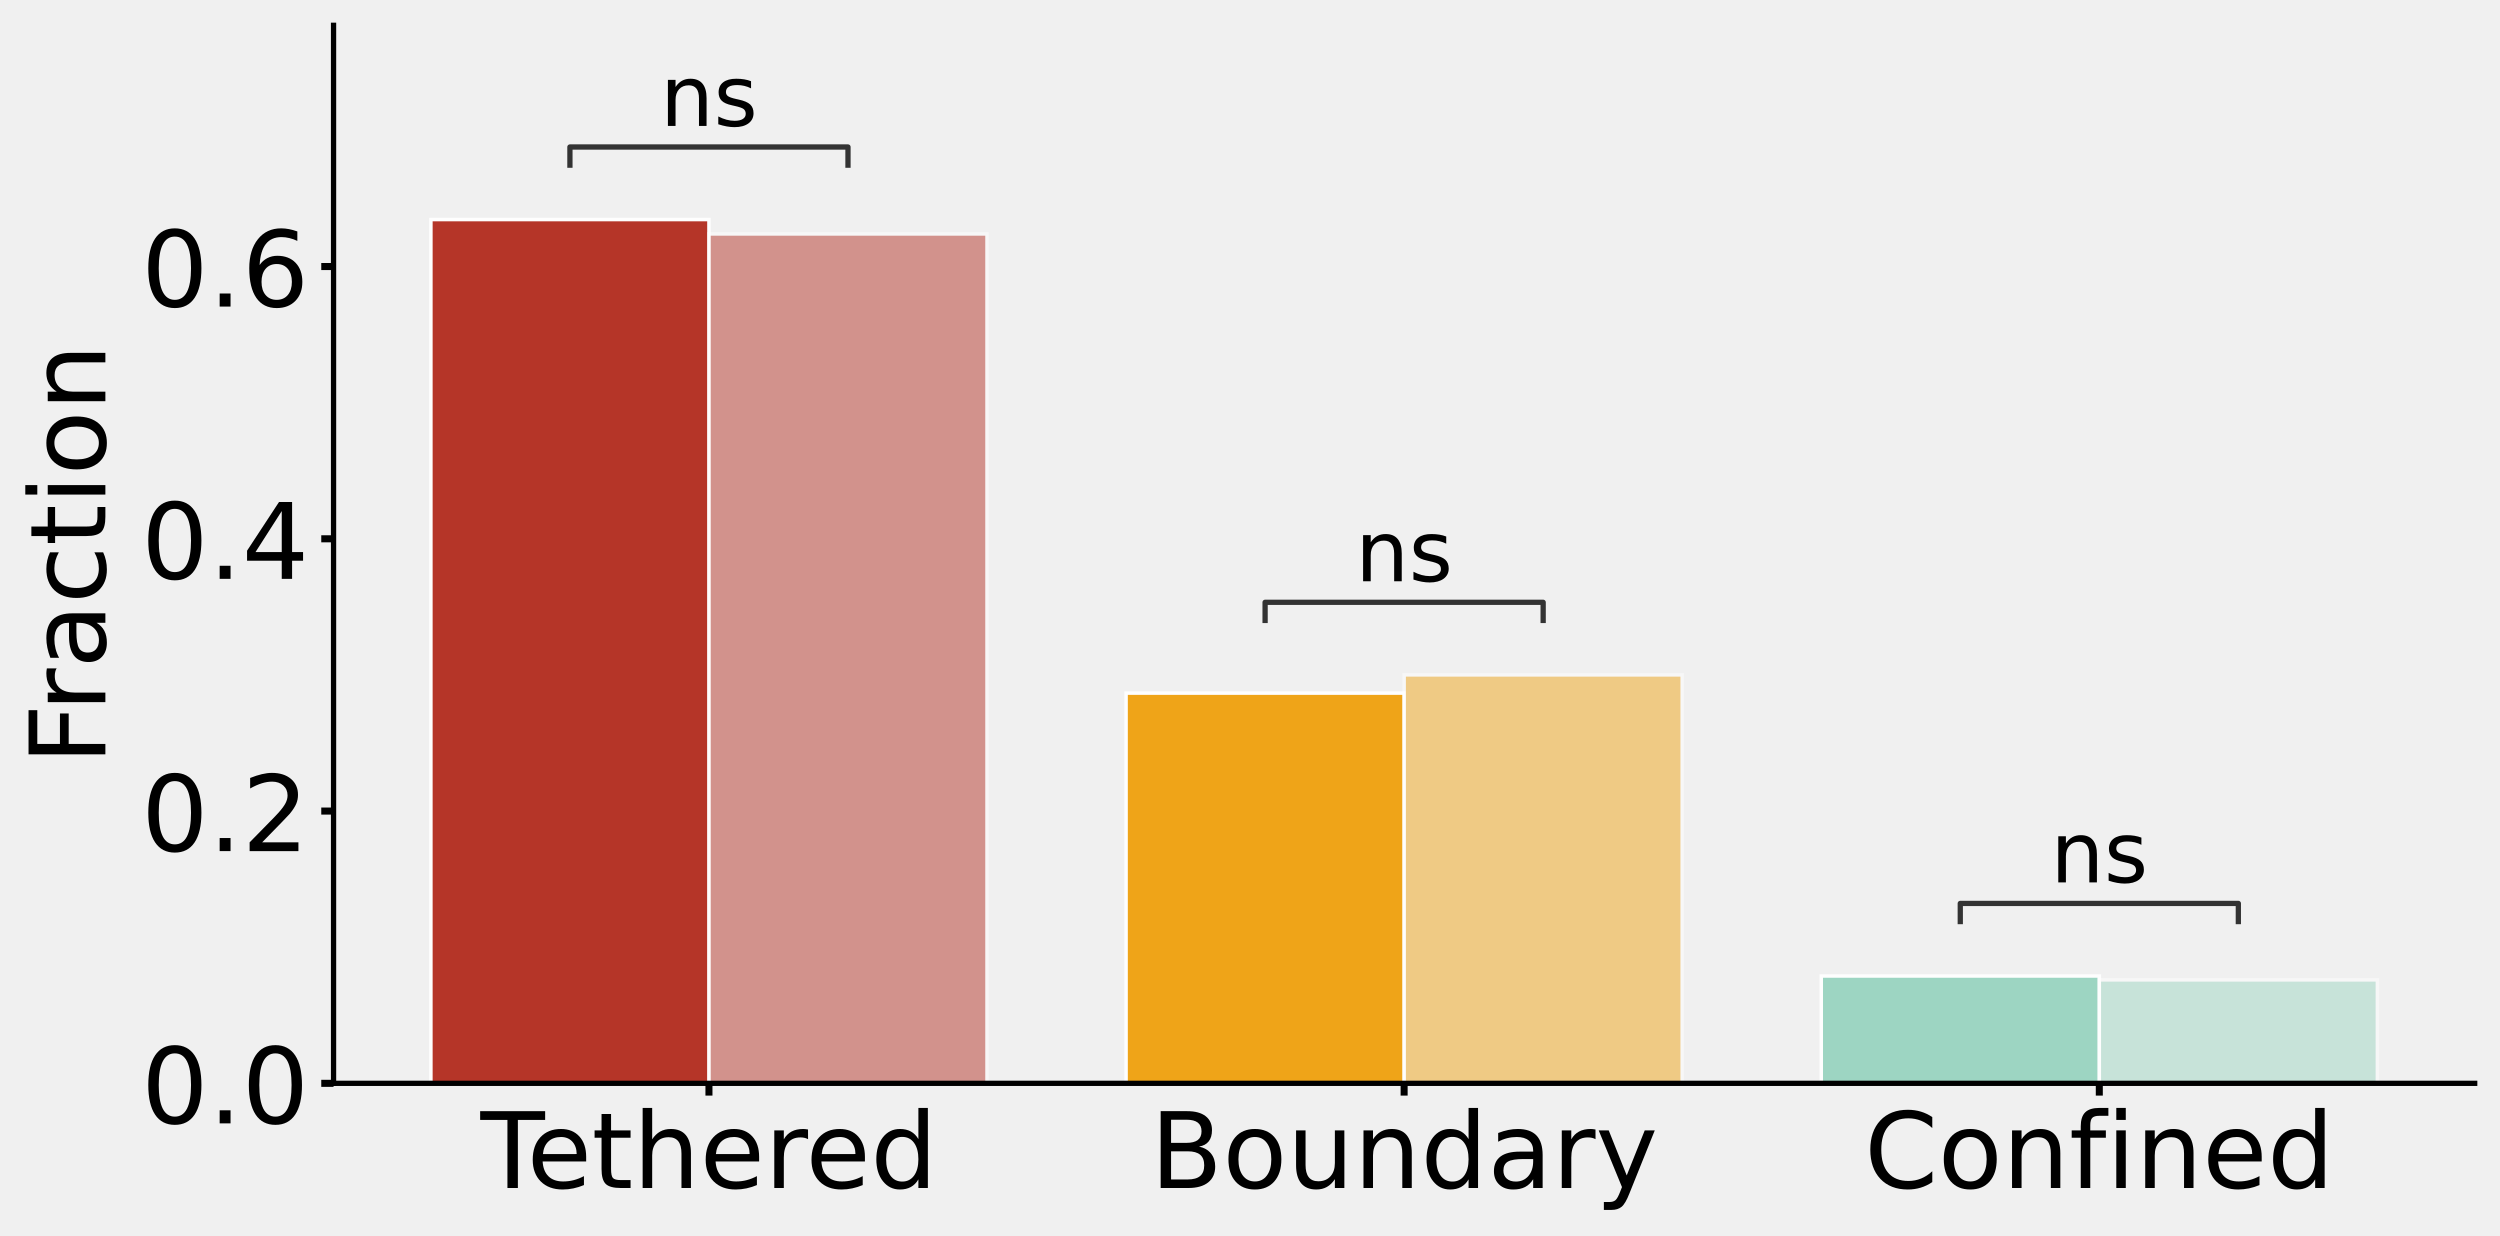
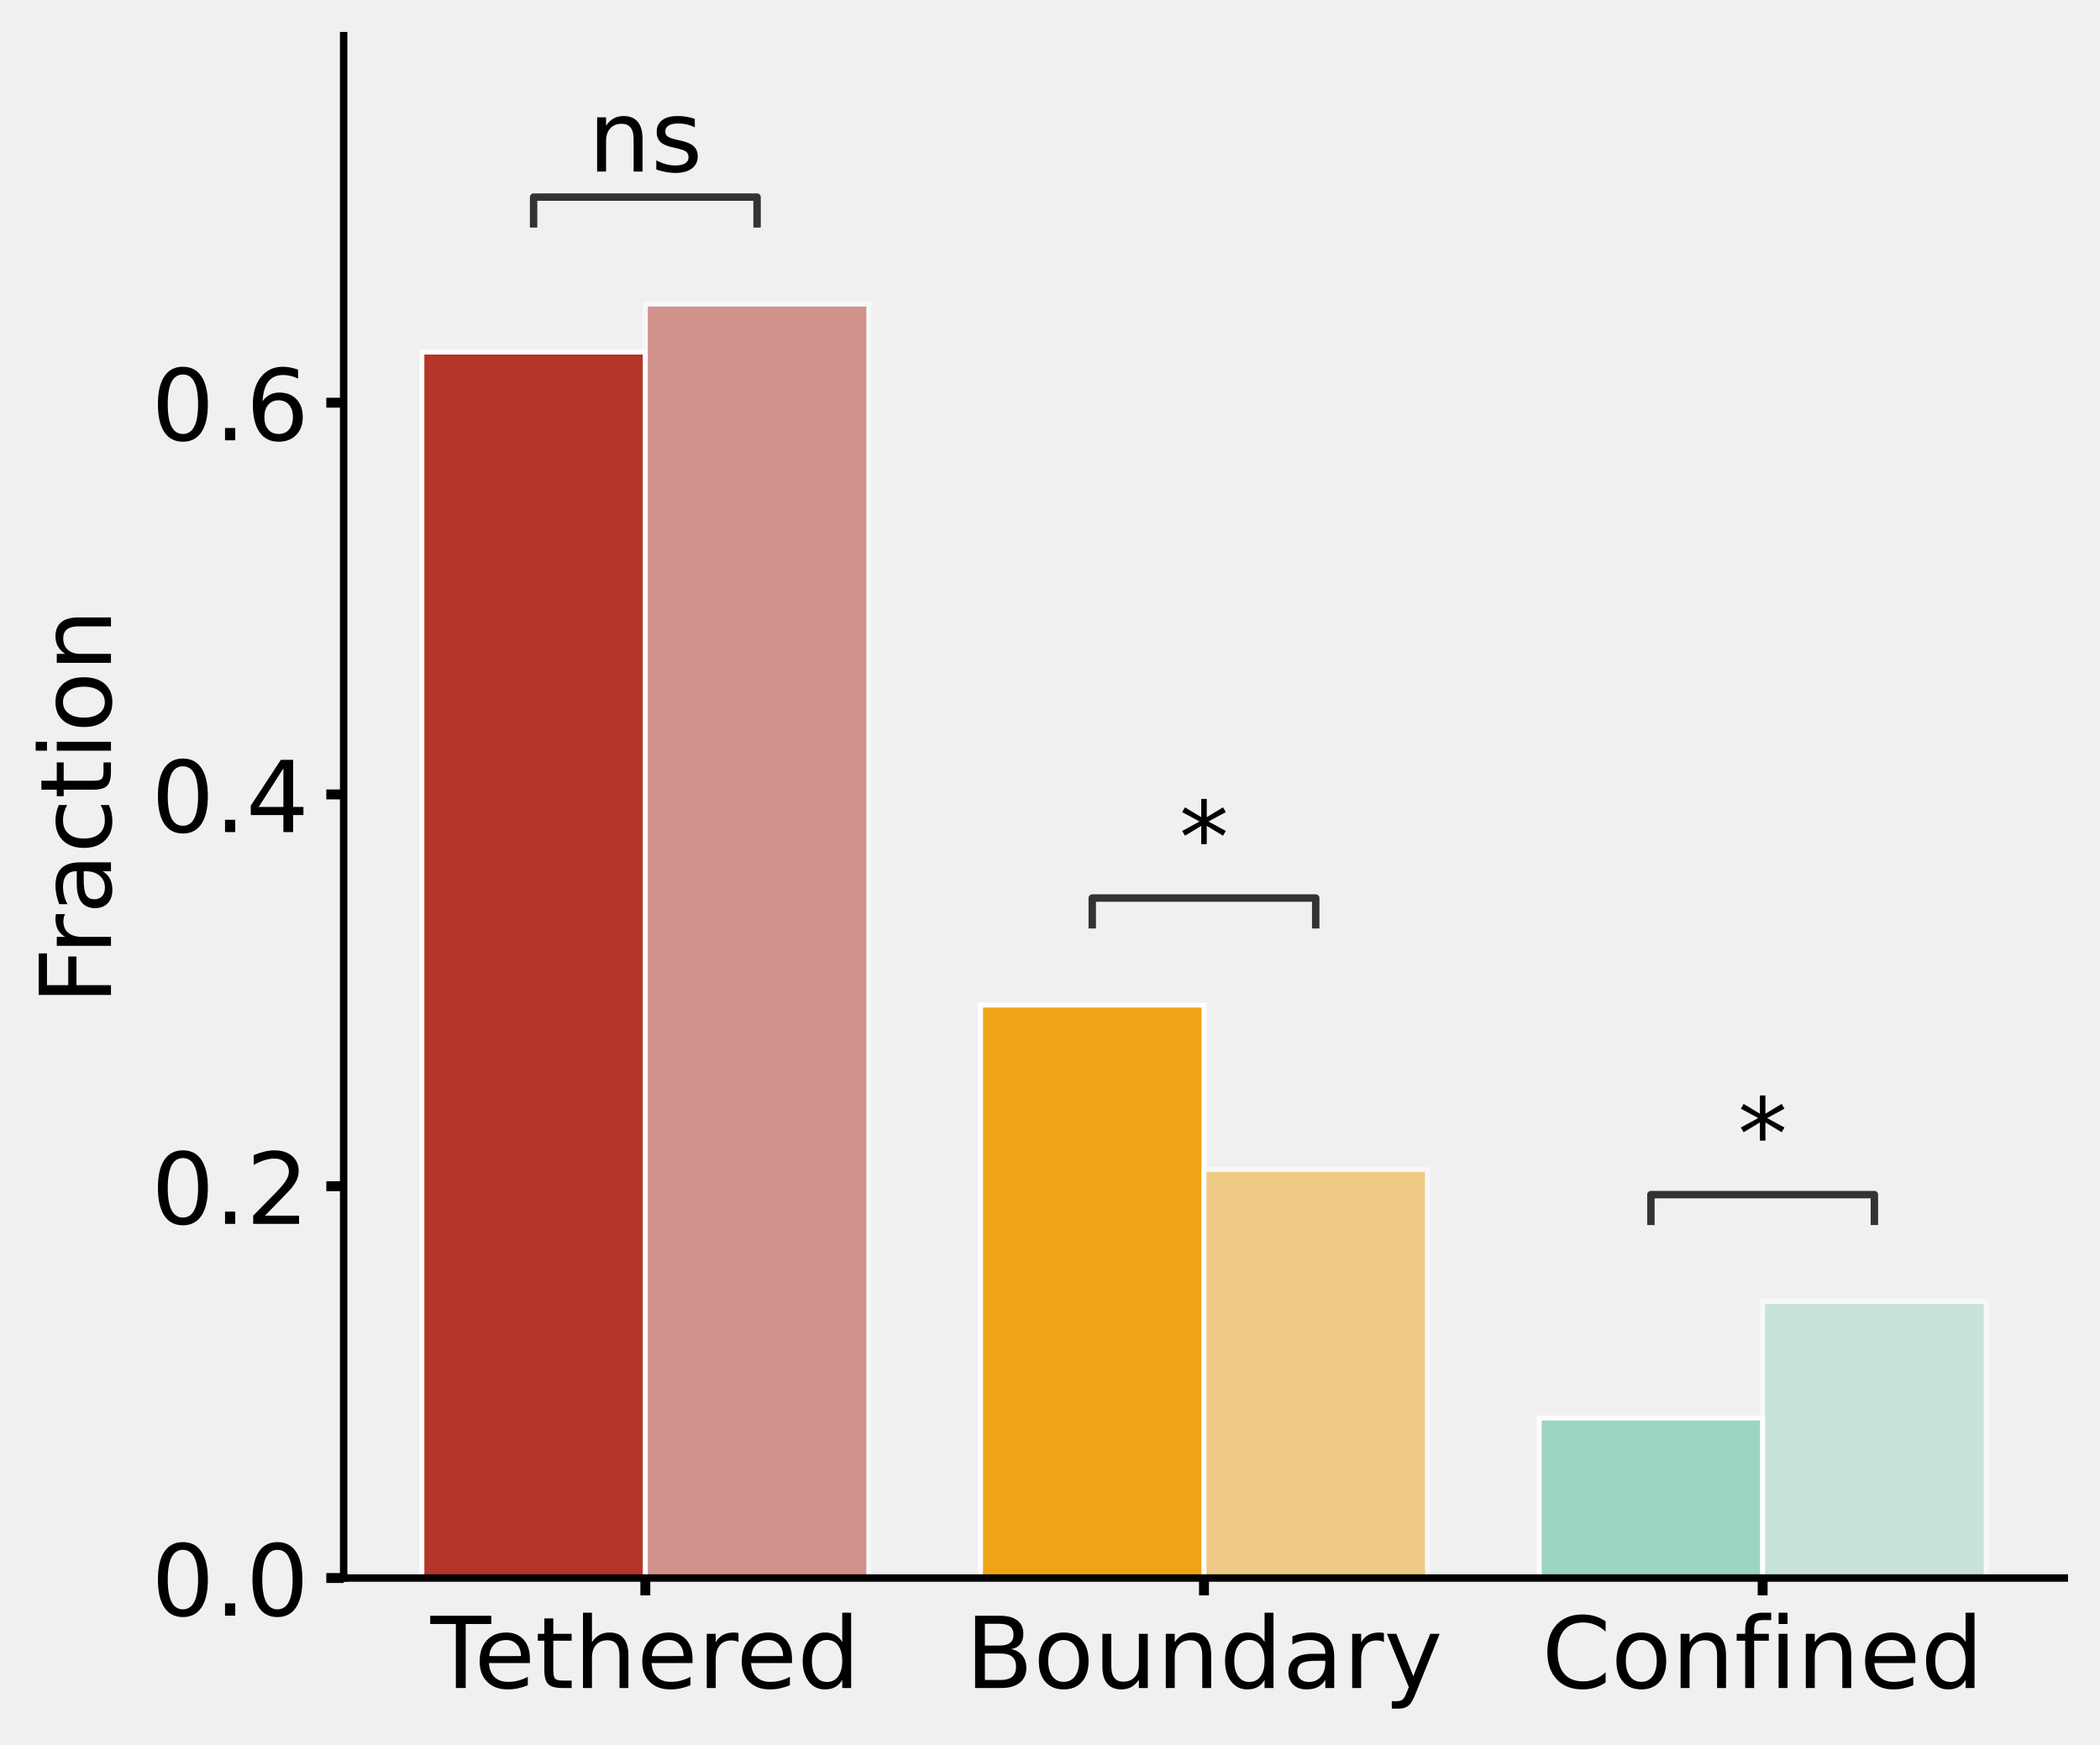
- <svg xmlns="http://www.w3.org/2000/svg" xmlns:xlink="http://www.w3.org/1999/xlink" width="711.604pt" height="351.594pt" viewBox="0 0 711.604 351.594" version="1.1">
+ <svg xmlns="http://www.w3.org/2000/svg" xmlns:xlink="http://www.w3.org/1999/xlink" width="423.853pt" height="351.996pt" viewBox="0 0 423.853 351.996" version="1.1">
  <defs>
    <style type="text/css">*{stroke-linejoin: round; stroke-linecap: butt}</style>
  </defs>
  <g id="figure_1">
    <g id="patch_1">
-       <path d="M 0 351.594  L 711.604 351.594  L 711.604 0  L 0 0  L 0 351.594  z " style="fill: none" />
+       <path d="M 0 351.996  L 423.853 351.996  L 423.853 0  L 0 0  L 0 351.996  z " style="fill: none" />
    </g>
    <g id="axes_1">
      <g id="patch_2">
-         <path d="M 94.944 308.36  L 704.404 308.36  L 704.404 7.2  L 94.944 7.2  L 94.944 308.36  z " style="fill: none" />
+         <path d="M 69.362 318.44  L 416.652 318.44  L 416.652 7.2  L 69.362 7.2  L 69.362 318.44  z " style="fill: none" />
      </g>
      <g id="patch_3">
-         <path d="M 122.646 308.36  L 201.797 308.36  L 201.797 62.495  L 122.646 62.495  z " clip-path="url(#peb0c8e40a4)" style="fill: #ae2012; opacity: 0.9; stroke: #ffffff; stroke-linejoin: miter" />
+         <path d="M 85.148 318.44  L 130.251 318.44  L 130.251 71.048  L 85.148 71.048  z " clip-path="url(#paa67211047)" style="fill: #ae2012; opacity: 0.9; stroke: #ffffff; stroke-linejoin: miter" />
      </g>
      <g id="patch_4">
-         <path d="M 320.523 308.36  L 399.674 308.36  L 399.674 197.289  L 320.523 197.289  z " clip-path="url(#peb0c8e40a4)" style="fill: #ee9b00; opacity: 0.9; stroke: #ffffff; stroke-linejoin: miter" />
+         <path d="M 197.905 318.44  L 243.007 318.44  L 243.007 202.817  L 197.905 202.817  z " clip-path="url(#paa67211047)" style="fill: #ee9b00; opacity: 0.9; stroke: #ffffff; stroke-linejoin: miter" />
      </g>
      <g id="patch_5">
-         <path d="M 518.4 308.36  L 597.55 308.36  L 597.55 277.807  L 518.4 277.807  z " clip-path="url(#peb0c8e40a4)" style="fill: #94d2bd; opacity: 0.9; stroke: #ffffff; stroke-linejoin: miter" />
+         <path d="M 310.661 318.44  L 355.764 318.44  L 355.764 286.149  L 310.661 286.149  z " clip-path="url(#paa67211047)" style="fill: #94d2bd; opacity: 0.9; stroke: #ffffff; stroke-linejoin: miter" />
      </g>
      <g id="patch_6">
-         <path d="M 201.797 308.36  L 280.948 308.36  L 280.948 66.586  L 201.797 66.586  z " clip-path="url(#peb0c8e40a4)" style="fill: #ae2012; opacity: 0.45; stroke: #ffffff; stroke-linejoin: miter" />
+         <path d="M 130.251 318.44  L 175.354 318.44  L 175.354 61.369  L 130.251 61.369  z " clip-path="url(#paa67211047)" style="fill: #ae2012; opacity: 0.45; stroke: #ffffff; stroke-linejoin: miter" />
      </g>
      <g id="patch_7">
-         <path d="M 399.674 308.36  L 478.824 308.36  L 478.824 192.096  L 399.674 192.096  z " clip-path="url(#peb0c8e40a4)" style="fill: #ee9b00; opacity: 0.45; stroke: #ffffff; stroke-linejoin: miter" />
+         <path d="M 243.007 318.44  L 288.11 318.44  L 288.11 235.983  L 243.007 235.983  z " clip-path="url(#paa67211047)" style="fill: #ee9b00; opacity: 0.45; stroke: #ffffff; stroke-linejoin: miter" />
      </g>
      <g id="patch_8">
-         <path d="M 597.55 308.36  L 676.701 308.36  L 676.701 278.909  L 597.55 278.909  z " clip-path="url(#peb0c8e40a4)" style="fill: #94d2bd; opacity: 0.45; stroke: #ffffff; stroke-linejoin: miter" />
+         <path d="M 355.764 318.44  L 400.867 318.44  L 400.867 262.661  L 355.764 262.661  z " clip-path="url(#paa67211047)" style="fill: #94d2bd; opacity: 0.45; stroke: #ffffff; stroke-linejoin: miter" />
      </g>
      <g id="patch_9">
-         <path d="M 201.797 308.36  L 201.797 308.36  L 201.797 308.36  L 201.797 308.36  z " clip-path="url(#peb0c8e40a4)" style="fill: #808080; stroke: #ffffff; stroke-linejoin: miter" />
+         <path d="M 130.251 318.44  L 130.251 318.44  L 130.251 318.44  L 130.251 318.44  z " clip-path="url(#paa67211047)" style="fill: #808080; stroke: #ffffff; stroke-linejoin: miter" />
      </g>
      <g id="patch_10">
-         <path d="M 201.797 308.36  L 201.797 308.36  L 201.797 308.36  L 201.797 308.36  z " clip-path="url(#peb0c8e40a4)" style="fill: #808080; stroke: #ffffff; stroke-linejoin: miter" />
+         <path d="M 130.251 318.44  L 130.251 318.44  L 130.251 318.44  L 130.251 318.44  z " clip-path="url(#paa67211047)" style="fill: #808080; stroke: #ffffff; stroke-linejoin: miter" />
      </g>
      <g id="matplotlib.axis_1">
        <g id="xtick_1">
          <g id="line2d_1">
            <defs>
-               <path id="ma38549ca52" d="M 0 0  L 0 3.5  " style="stroke: #000000; stroke-width: 2" />
+               <path id="m7bc4c322d4" d="M 0 0  L 0 3.5  " style="stroke: #000000; stroke-width: 2" />
            </defs>
            <g>
-               <use xlink:href="#ma38549ca52" x="201.797" y="308.36" style="stroke: #000000; stroke-width: 2" />
+               <use xlink:href="#m7bc4c322d4" x="130.251" y="318.44" style="stroke: #000000; stroke-width: 2" />
            </g>
          </g>
          <g id="text_1">
-             <g transform="translate(136.7581 338.1553) scale(0.3 -0.3)">
+             <g transform="translate(86.89163 340.6369) scale(0.2 -0.2)">
              <defs>
                <path id="DejaVuSans-54" d="M -19 4666  L 3928 4666  L 3928 4134  L 2272 4134  L 2272 0  L 1638 0  L 1638 4134  L -19 4134  L -19 4666  z " transform="scale(0.015625)" />
                <path id="DejaVuSans-65" d="M 3597 1894  L 3597 1613  L 953 1613  Q 991 1019 1311 708  Q 1631 397 2203 397  Q 2534 397 2845 478  Q 3156 559 3463 722  L 3463 178  Q 3153 47 2828 -22  Q 2503 -91 2169 -91  Q 1331 -91 842 396  Q 353 884 353 1716  Q 353 2575 817 3079  Q 1281 3584 2069 3584  Q 2775 3584 3186 3129  Q 3597 2675 3597 1894  z M 3022 2063  Q 3016 2534 2758 2815  Q 2500 3097 2075 3097  Q 1594 3097 1305 2825  Q 1016 2553 972 2059  L 3022 2063  z " transform="scale(0.015625)" />
                <path id="DejaVuSans-74" d="M 1172 4494  L 1172 3500  L 2356 3500  L 2356 3053  L 1172 3053  L 1172 1153  Q 1172 725 1289 603  Q 1406 481 1766 481  L 2356 481  L 2356 0  L 1766 0  Q 1100 0 847 248  Q 594 497 594 1153  L 594 3053  L 172 3053  L 172 3500  L 594 3500  L 594 4494  L 1172 4494  z " transform="scale(0.015625)" />
                <path id="DejaVuSans-68" d="M 3513 2113  L 3513 0  L 2938 0  L 2938 2094  Q 2938 2591 2744 2837  Q 2550 3084 2163 3084  Q 1697 3084 1428 2787  Q 1159 2491 1159 1978  L 1159 0  L 581 0  L 581 4863  L 1159 4863  L 1159 2956  Q 1366 3272 1645 3428  Q 1925 3584 2291 3584  Q 2894 3584 3203 3211  Q 3513 2838 3513 2113  z " transform="scale(0.015625)" />
                <path id="DejaVuSans-72" d="M 2631 2963  Q 2534 3019 2420 3045  Q 2306 3072 2169 3072  Q 1681 3072 1420 2755  Q 1159 2438 1159 1844  L 1159 0  L 581 0  L 581 3500  L 1159 3500  L 1159 2956  Q 1341 3275 1631 3429  Q 1922 3584 2338 3584  Q 2397 3584 2469 3576  Q 2541 3569 2628 3553  L 2631 2963  z " transform="scale(0.015625)" />
                <path id="DejaVuSans-64" d="M 2906 2969  L 2906 4863  L 3481 4863  L 3481 0  L 2906 0  L 2906 525  Q 2725 213 2448 61  Q 2172 -91 1784 -91  Q 1150 -91 751 415  Q 353 922 353 1747  Q 353 2572 751 3078  Q 1150 3584 1784 3584  Q 2172 3584 2448 3432  Q 2725 3281 2906 2969  z M 947 1747  Q 947 1113 1208 752  Q 1469 391 1925 391  Q 2381 391 2643 752  Q 2906 1113 2906 1747  Q 2906 2381 2643 2742  Q 2381 3103 1925 3103  Q 1469 3103 1208 2742  Q 947 2381 947 1747  z " transform="scale(0.015625)" />
              </defs>
              <use xlink:href="#DejaVuSans-54" />
              <use xlink:href="#DejaVuSans-65" transform="translate(44.08398 0)" />
              <use xlink:href="#DejaVuSans-74" transform="translate(105.6074 0)" />
              <use xlink:href="#DejaVuSans-68" transform="translate(144.8164 0)" />
              <use xlink:href="#DejaVuSans-65" transform="translate(208.1953 0)" />
              <use xlink:href="#DejaVuSans-72" transform="translate(269.7188 0)" />
              <use xlink:href="#DejaVuSans-65" transform="translate(308.582 0)" />
              <use xlink:href="#DejaVuSans-64" transform="translate(370.1055 0)" />
            </g>
          </g>
        </g>
        <g id="xtick_2">
          <g id="line2d_2">
            <g>
-               <use xlink:href="#ma38549ca52" x="399.674" y="308.36" style="stroke: #000000; stroke-width: 2" />
+               <use xlink:href="#m7bc4c322d4" x="243.007" y="318.44" style="stroke: #000000; stroke-width: 2" />
            </g>
          </g>
          <g id="text_2">
-             <g transform="translate(327.4323 338.1553) scale(0.3 -0.3)">
+             <g transform="translate(194.8466 340.6369) scale(0.2 -0.2)">
              <defs>
                <path id="DejaVuSans-42" d="M 1259 2228  L 1259 519  L 2272 519  Q 2781 519 3026 730  Q 3272 941 3272 1375  Q 3272 1813 3026 2020  Q 2781 2228 2272 2228  L 1259 2228  z M 1259 4147  L 1259 2741  L 2194 2741  Q 2656 2741 2882 2914  Q 3109 3088 3109 3444  Q 3109 3797 2882 3972  Q 2656 4147 2194 4147  L 1259 4147  z M 628 4666  L 2241 4666  Q 2963 4666 3353 4366  Q 3744 4066 3744 3513  Q 3744 3084 3544 2831  Q 3344 2578 2956 2516  Q 3422 2416 3680 2098  Q 3938 1781 3938 1306  Q 3938 681 3513 340  Q 3088 0 2303 0  L 628 0  L 628 4666  z " transform="scale(0.015625)" />
                <path id="DejaVuSans-6f" d="M 1959 3097  Q 1497 3097 1228 2736  Q 959 2375 959 1747  Q 959 1119 1226 758  Q 1494 397 1959 397  Q 2419 397 2687 759  Q 2956 1122 2956 1747  Q 2956 2369 2687 2733  Q 2419 3097 1959 3097  z M 1959 3584  Q 2709 3584 3137 3096  Q 3566 2609 3566 1747  Q 3566 888 3137 398  Q 2709 -91 1959 -91  Q 1206 -91 779 398  Q 353 888 353 1747  Q 353 2609 779 3096  Q 1206 3584 1959 3584  z " transform="scale(0.015625)" />
                <path id="DejaVuSans-75" d="M 544 1381  L 544 3500  L 1119 3500  L 1119 1403  Q 1119 906 1312 657  Q 1506 409 1894 409  Q 2359 409 2629 706  Q 2900 1003 2900 1516  L 2900 3500  L 3475 3500  L 3475 0  L 2900 0  L 2900 538  Q 2691 219 2414 64  Q 2138 -91 1772 -91  Q 1169 -91 856 284  Q 544 659 544 1381  z M 1991 3584  L 1991 3584  z " transform="scale(0.015625)" />
                <path id="DejaVuSans-6e" d="M 3513 2113  L 3513 0  L 2938 0  L 2938 2094  Q 2938 2591 2744 2837  Q 2550 3084 2163 3084  Q 1697 3084 1428 2787  Q 1159 2491 1159 1978  L 1159 0  L 581 0  L 581 3500  L 1159 3500  L 1159 2956  Q 1366 3272 1645 3428  Q 1925 3584 2291 3584  Q 2894 3584 3203 3211  Q 3513 2838 3513 2113  z " transform="scale(0.015625)" />
                <path id="DejaVuSans-61" d="M 2194 1759  Q 1497 1759 1228 1600  Q 959 1441 959 1056  Q 959 750 1161 570  Q 1363 391 1709 391  Q 2188 391 2477 730  Q 2766 1069 2766 1631  L 2766 1759  L 2194 1759  z M 3341 1997  L 3341 0  L 2766 0  L 2766 531  Q 2569 213 2275 61  Q 1981 -91 1556 -91  Q 1019 -91 701 211  Q 384 513 384 1019  Q 384 1609 779 1909  Q 1175 2209 1959 2209  L 2766 2209  L 2766 2266  Q 2766 2663 2505 2880  Q 2244 3097 1772 3097  Q 1472 3097 1187 3025  Q 903 2953 641 2809  L 641 3341  Q 956 3463 1253 3523  Q 1550 3584 1831 3584  Q 2591 3584 2966 3190  Q 3341 2797 3341 1997  z " transform="scale(0.015625)" />
                <path id="DejaVuSans-79" d="M 2059 -325  Q 1816 -950 1584 -1140  Q 1353 -1331 966 -1331  L 506 -1331  L 506 -850  L 844 -850  Q 1081 -850 1212 -737  Q 1344 -625 1503 -206  L 1606 56  L 191 3500  L 800 3500  L 1894 763  L 2988 3500  L 3597 3500  L 2059 -325  z " transform="scale(0.015625)" />
              </defs>
              <use xlink:href="#DejaVuSans-42" />
              <use xlink:href="#DejaVuSans-6f" transform="translate(68.60352 0)" />
              <use xlink:href="#DejaVuSans-75" transform="translate(129.7852 0)" />
              <use xlink:href="#DejaVuSans-6e" transform="translate(193.1641 0)" />
              <use xlink:href="#DejaVuSans-64" transform="translate(256.543 0)" />
              <use xlink:href="#DejaVuSans-61" transform="translate(320.0195 0)" />
              <use xlink:href="#DejaVuSans-72" transform="translate(381.2988 0)" />
              <use xlink:href="#DejaVuSans-79" transform="translate(422.4121 0)" />
            </g>
          </g>
        </g>
        <g id="xtick_3">
          <g id="line2d_3">
            <g>
-               <use xlink:href="#ma38549ca52" x="597.55" y="308.36" style="stroke: #000000; stroke-width: 2" />
+               <use xlink:href="#m7bc4c322d4" x="355.764" y="318.44" style="stroke: #000000; stroke-width: 2" />
            </g>
          </g>
          <g id="text_3">
-             <g transform="translate(530.6855 338.1553) scale(0.3 -0.3)">
+             <g transform="translate(311.1874 340.6369) scale(0.2 -0.2)">
              <defs>
                <path id="DejaVuSans-43" d="M 4122 4306  L 4122 3641  Q 3803 3938 3442 4084  Q 3081 4231 2675 4231  Q 1875 4231 1450 3742  Q 1025 3253 1025 2328  Q 1025 1406 1450 917  Q 1875 428 2675 428  Q 3081 428 3442 575  Q 3803 722 4122 1019  L 4122 359  Q 3791 134 3420 21  Q 3050 -91 2638 -91  Q 1578 -91 968 557  Q 359 1206 359 2328  Q 359 3453 968 4101  Q 1578 4750 2638 4750  Q 3056 4750 3426 4639  Q 3797 4528 4122 4306  z " transform="scale(0.015625)" />
                <path id="DejaVuSans-66" d="M 2375 4863  L 2375 4384  L 1825 4384  Q 1516 4384 1395 4259  Q 1275 4134 1275 3809  L 1275 3500  L 2222 3500  L 2222 3053  L 1275 3053  L 1275 0  L 697 0  L 697 3053  L 147 3053  L 147 3500  L 697 3500  L 697 3744  Q 697 4328 969 4595  Q 1241 4863 1831 4863  L 2375 4863  z " transform="scale(0.015625)" />
                <path id="DejaVuSans-69" d="M 603 3500  L 1178 3500  L 1178 0  L 603 0  L 603 3500  z M 603 4863  L 1178 4863  L 1178 4134  L 603 4134  L 603 4863  z " transform="scale(0.015625)" />
              </defs>
              <use xlink:href="#DejaVuSans-43" />
              <use xlink:href="#DejaVuSans-6f" transform="translate(69.82422 0)" />
              <use xlink:href="#DejaVuSans-6e" transform="translate(131.0059 0)" />
              <use xlink:href="#DejaVuSans-66" transform="translate(194.3848 0)" />
              <use xlink:href="#DejaVuSans-69" transform="translate(229.5898 0)" />
              <use xlink:href="#DejaVuSans-6e" transform="translate(257.373 0)" />
              <use xlink:href="#DejaVuSans-65" transform="translate(320.752 0)" />
              <use xlink:href="#DejaVuSans-64" transform="translate(382.2754 0)" />
            </g>
          </g>
        </g>
      </g>
      <g id="matplotlib.axis_2">
        <g id="ytick_1">
          <g id="line2d_4">
            <defs>
-               <path id="m34a6d1bf60" d="M 0 0  L -3.5 0  " style="stroke: #000000; stroke-width: 2" />
+               <path id="m5ad260e85f" d="M 0 0  L -3.5 0  " style="stroke: #000000; stroke-width: 2" />
            </defs>
            <g>
-               <use xlink:href="#m34a6d1bf60" x="94.944" y="308.36" style="stroke: #000000; stroke-width: 2" />
+               <use xlink:href="#m5ad260e85f" x="69.362" y="318.44" style="stroke: #000000; stroke-width: 2" />
            </g>
          </g>
          <g id="text_4">
-             <g transform="translate(40.23438 319.7577) scale(0.3 -0.3)">
+             <g transform="translate(30.55625 326.0384) scale(0.2 -0.2)">
              <defs>
                <path id="DejaVuSans-30" d="M 2034 4250  Q 1547 4250 1301 3770  Q 1056 3291 1056 2328  Q 1056 1369 1301 889  Q 1547 409 2034 409  Q 2525 409 2770 889  Q 3016 1369 3016 2328  Q 3016 3291 2770 3770  Q 2525 4250 2034 4250  z M 2034 4750  Q 2819 4750 3233 4129  Q 3647 3509 3647 2328  Q 3647 1150 3233 529  Q 2819 -91 2034 -91  Q 1250 -91 836 529  Q 422 1150 422 2328  Q 422 3509 836 4129  Q 1250 4750 2034 4750  z " transform="scale(0.015625)" />
                <path id="DejaVuSans-2e" d="M 684 794  L 1344 794  L 1344 0  L 684 0  L 684 794  z " transform="scale(0.015625)" />
              </defs>
              <use xlink:href="#DejaVuSans-30" />
              <use xlink:href="#DejaVuSans-2e" transform="translate(63.62305 0)" />
              <use xlink:href="#DejaVuSans-30" transform="translate(95.41016 0)" />
            </g>
          </g>
        </g>
        <g id="ytick_2">
          <g id="line2d_5">
            <g>
-               <use xlink:href="#m34a6d1bf60" x="94.944" y="230.862" style="stroke: #000000; stroke-width: 2" />
+               <use xlink:href="#m5ad260e85f" x="69.362" y="239.379" style="stroke: #000000; stroke-width: 2" />
            </g>
          </g>
          <g id="text_5">
-             <g transform="translate(40.23438 242.2598) scale(0.3 -0.3)">
+             <g transform="translate(30.55625 246.9771) scale(0.2 -0.2)">
              <defs>
                <path id="DejaVuSans-32" d="M 1228 531  L 3431 531  L 3431 0  L 469 0  L 469 531  Q 828 903 1448 1529  Q 2069 2156 2228 2338  Q 2531 2678 2651 2914  Q 2772 3150 2772 3378  Q 2772 3750 2511 3984  Q 2250 4219 1831 4219  Q 1534 4219 1204 4116  Q 875 4013 500 3803  L 500 4441  Q 881 4594 1212 4672  Q 1544 4750 1819 4750  Q 2544 4750 2975 4387  Q 3406 4025 3406 3419  Q 3406 3131 3298 2873  Q 3191 2616 2906 2266  Q 2828 2175 2409 1742  Q 1991 1309 1228 531  z " transform="scale(0.015625)" />
              </defs>
              <use xlink:href="#DejaVuSans-30" />
              <use xlink:href="#DejaVuSans-2e" transform="translate(63.62305 0)" />
              <use xlink:href="#DejaVuSans-32" transform="translate(95.41016 0)" />
            </g>
          </g>
        </g>
        <g id="ytick_3">
          <g id="line2d_6">
            <g>
-               <use xlink:href="#m34a6d1bf60" x="94.944" y="153.364" style="stroke: #000000; stroke-width: 2" />
+               <use xlink:href="#m5ad260e85f" x="69.362" y="160.317" style="stroke: #000000; stroke-width: 2" />
            </g>
          </g>
          <g id="text_6">
-             <g transform="translate(40.23438 164.762) scale(0.3 -0.3)">
+             <g transform="translate(30.55625 167.9157) scale(0.2 -0.2)">
              <defs>
                <path id="DejaVuSans-34" d="M 2419 4116  L 825 1625  L 2419 1625  L 2419 4116  z M 2253 4666  L 3047 4666  L 3047 1625  L 3713 1625  L 3713 1100  L 3047 1100  L 3047 0  L 2419 0  L 2419 1100  L 313 1100  L 313 1709  L 2253 4666  z " transform="scale(0.015625)" />
              </defs>
              <use xlink:href="#DejaVuSans-30" />
              <use xlink:href="#DejaVuSans-2e" transform="translate(63.62305 0)" />
              <use xlink:href="#DejaVuSans-34" transform="translate(95.41016 0)" />
            </g>
          </g>
        </g>
        <g id="ytick_4">
          <g id="line2d_7">
            <g>
-               <use xlink:href="#m34a6d1bf60" x="94.944" y="75.867" style="stroke: #000000; stroke-width: 2" />
+               <use xlink:href="#m5ad260e85f" x="69.362" y="81.256" style="stroke: #000000; stroke-width: 2" />
            </g>
          </g>
          <g id="text_7">
-             <g transform="translate(40.23438 87.26418) scale(0.3 -0.3)">
+             <g transform="translate(30.55625 88.85435) scale(0.2 -0.2)">
              <defs>
                <path id="DejaVuSans-36" d="M 2113 2584  Q 1688 2584 1439 2293  Q 1191 2003 1191 1497  Q 1191 994 1439 701  Q 1688 409 2113 409  Q 2538 409 2786 701  Q 3034 994 3034 1497  Q 3034 2003 2786 2293  Q 2538 2584 2113 2584  z M 3366 4563  L 3366 3988  Q 3128 4100 2886 4159  Q 2644 4219 2406 4219  Q 1781 4219 1451 3797  Q 1122 3375 1075 2522  Q 1259 2794 1537 2939  Q 1816 3084 2150 3084  Q 2853 3084 3261 2657  Q 3669 2231 3669 1497  Q 3669 778 3244 343  Q 2819 -91 2113 -91  Q 1303 -91 875 529  Q 447 1150 447 2328  Q 447 3434 972 4092  Q 1497 4750 2381 4750  Q 2619 4750 2861 4703  Q 3103 4656 3366 4563  z " transform="scale(0.015625)" />
              </defs>
              <use xlink:href="#DejaVuSans-30" />
              <use xlink:href="#DejaVuSans-2e" transform="translate(63.62305 0)" />
              <use xlink:href="#DejaVuSans-36" transform="translate(95.41016 0)" />
            </g>
          </g>
        </g>
        <g id="text_8">
-           <g transform="translate(29.99531 217.6581) rotate(-90) scale(0.3 -0.3)">
+           <g transform="translate(22.39688 202.7388) rotate(-90) scale(0.2 -0.2)">
            <defs>
              <path id="DejaVuSans-46" d="M 628 4666  L 3309 4666  L 3309 4134  L 1259 4134  L 1259 2759  L 3109 2759  L 3109 2228  L 1259 2228  L 1259 0  L 628 0  L 628 4666  z " transform="scale(0.015625)" />
              <path id="DejaVuSans-63" d="M 3122 3366  L 3122 2828  Q 2878 2963 2633 3030  Q 2388 3097 2138 3097  Q 1578 3097 1268 2742  Q 959 2388 959 1747  Q 959 1106 1268 751  Q 1578 397 2138 397  Q 2388 397 2633 464  Q 2878 531 3122 666  L 3122 134  Q 2881 22 2623 -34  Q 2366 -91 2075 -91  Q 1284 -91 818 406  Q 353 903 353 1747  Q 353 2603 823 3093  Q 1294 3584 2113 3584  Q 2378 3584 2631 3529  Q 2884 3475 3122 3366  z " transform="scale(0.015625)" />
            </defs>
            <use xlink:href="#DejaVuSans-46" />
            <use xlink:href="#DejaVuSans-72" transform="translate(50.26953 0)" />
            <use xlink:href="#DejaVuSans-61" transform="translate(91.38281 0)" />
            <use xlink:href="#DejaVuSans-63" transform="translate(152.6621 0)" />
            <use xlink:href="#DejaVuSans-74" transform="translate(207.6426 0)" />
            <use xlink:href="#DejaVuSans-69" transform="translate(246.8516 0)" />
            <use xlink:href="#DejaVuSans-6f" transform="translate(274.6348 0)" />
            <use xlink:href="#DejaVuSans-6e" transform="translate(335.8164 0)" />
          </g>
        </g>
      </g>
      <g id="line2d_8">
-         <path clip-path="url(#peb0c8e40a4)" style="fill: none; stroke: #424242; stroke-width: 2.25; stroke-linecap: square" />
+         <path clip-path="url(#paa67211047)" style="fill: none; stroke: #424242; stroke-width: 2.25; stroke-linecap: square" />
      </g>
      <g id="line2d_9">
-         <path clip-path="url(#peb0c8e40a4)" style="fill: none; stroke: #424242; stroke-width: 2.25; stroke-linecap: square" />
+         <path clip-path="url(#paa67211047)" style="fill: none; stroke: #424242; stroke-width: 2.25; stroke-linecap: square" />
      </g>
      <g id="line2d_10">
-         <path clip-path="url(#peb0c8e40a4)" style="fill: none; stroke: #424242; stroke-width: 2.25; stroke-linecap: square" />
+         <path clip-path="url(#paa67211047)" style="fill: none; stroke: #424242; stroke-width: 2.25; stroke-linecap: square" />
      </g>
      <g id="line2d_11">
-         <path clip-path="url(#peb0c8e40a4)" style="fill: none; stroke: #424242; stroke-width: 2.25; stroke-linecap: square" />
+         <path clip-path="url(#paa67211047)" style="fill: none; stroke: #424242; stroke-width: 2.25; stroke-linecap: square" />
      </g>
      <g id="line2d_12">
-         <path clip-path="url(#peb0c8e40a4)" style="fill: none; stroke: #424242; stroke-width: 2.25; stroke-linecap: square" />
+         <path clip-path="url(#paa67211047)" style="fill: none; stroke: #424242; stroke-width: 2.25; stroke-linecap: square" />
      </g>
      <g id="line2d_13">
-         <path clip-path="url(#peb0c8e40a4)" style="fill: none; stroke: #424242; stroke-width: 2.25; stroke-linecap: square" />
+         <path clip-path="url(#paa67211047)" style="fill: none; stroke: #424242; stroke-width: 2.25; stroke-linecap: square" />
      </g>
      <g id="line2d_14">
-         <path d="M 360.098 176.607  L 360.098 171.443  L 439.249 171.443  L 439.249 176.607  " style="fill: none; stroke: #333333; stroke-width: 1.5; stroke-linecap: square" />
+         <path d="M 220.456 186.621  L 220.456 181.223  L 265.559 181.223  L 265.559 186.621  " style="fill: none; stroke: #333333; stroke-width: 1.5; stroke-linecap: square" />
      </g>
      <g id="line2d_15">
-         <path d="M 162.222 47.005  L 162.222 41.842  L 241.372 41.842  L 241.372 47.005  " style="fill: none; stroke: #333333; stroke-width: 1.5; stroke-linecap: square" />
+         <path d="M 107.7 45.174  L 107.7 39.775  L 152.802 39.775  L 152.802 45.174  " style="fill: none; stroke: #333333; stroke-width: 1.5; stroke-linecap: square" />
      </g>
      <g id="line2d_16">
-         <path d="M 557.975 262.317  L 557.975 257.154  L 637.126 257.154  L 637.126 262.317  " style="fill: none; stroke: #333333; stroke-width: 1.5; stroke-linecap: square" />
+         <path d="M 333.213 246.465  L 333.213 241.067  L 378.315 241.067  L 378.315 246.465  " style="fill: none; stroke: #333333; stroke-width: 1.5; stroke-linecap: square" />
      </g>
      <g id="patch_11">
-         <path d="M 94.944 308.36  L 94.944 7.2  " style="fill: none; stroke: #000000; stroke-width: 1.5; stroke-linejoin: miter; stroke-linecap: square" />
+         <path d="M 69.362 318.44  L 69.362 7.2  " style="fill: none; stroke: #000000; stroke-width: 1.5; stroke-linejoin: miter; stroke-linecap: square" />
      </g>
      <g id="patch_12">
-         <path d="M 94.944 308.36  L 704.404 308.36  " style="fill: none; stroke: #000000; stroke-width: 1.5; stroke-linejoin: miter; stroke-linecap: square" />
+         <path d="M 69.362 318.44  L 416.652 318.44  " style="fill: none; stroke: #000000; stroke-width: 1.5; stroke-linejoin: miter; stroke-linecap: square" />
      </g>
      <g id="text_9">
-         <g transform="translate(385.8175 165.4522) scale(0.24 -0.24)">
+         <g transform="translate(238.0075 176.0634) scale(0.2 -0.2)">
+           <defs>
+             <path id="DejaVuSans-2a" d="M 3009 3897  L 1888 3291  L 3009 2681  L 2828 2375  L 1778 3009  L 1778 1831  L 1422 1831  L 1422 3009  L 372 2375  L 191 2681  L 1313 3291  L 191 3897  L 372 4206  L 1422 3572  L 1422 4750  L 1778 4750  L 1778 3572  L 2828 4206  L 3009 3897  z " transform="scale(0.015625)" />
+           </defs>
+           <use xlink:href="#DejaVuSans-2a" />
+         </g>
+       </g>
+       <g id="text_10">
+         <g transform="translate(118.7041 34.616) scale(0.2 -0.2)">
          <defs>
            <path id="DejaVuSans-73" d="M 2834 3397  L 2834 2853  Q 2591 2978 2328 3040  Q 2066 3103 1784 3103  Q 1356 3103 1142 2972  Q 928 2841 928 2578  Q 928 2378 1081 2264  Q 1234 2150 1697 2047  L 1894 2003  Q 2506 1872 2764 1633  Q 3022 1394 3022 966  Q 3022 478 2636 193  Q 2250 -91 1575 -91  Q 1294 -91 989 -36  Q 684 19 347 128  L 347 722  Q 666 556 975 473  Q 1284 391 1588 391  Q 1994 391 2212 530  Q 2431 669 2431 922  Q 2431 1156 2273 1281  Q 2116 1406 1581 1522  L 1381 1569  Q 847 1681 609 1914  Q 372 2147 372 2553  Q 372 3047 722 3315  Q 1072 3584 1716 3584  Q 2034 3584 2315 3537  Q 2597 3491 2834 3397  z " transform="scale(0.015625)" />
          </defs>
          <use xlink:href="#DejaVuSans-6e" />
          <use xlink:href="#DejaVuSans-73" transform="translate(63.37891 0)" />
        </g>
      </g>
-       <g id="text_10">
-         <g transform="translate(187.9409 35.85099) scale(0.24 -0.24)">
-           <use xlink:href="#DejaVuSans-6e" />
-           <use xlink:href="#DejaVuSans-73" transform="translate(63.37891 0)" />
-         </g>
-       </g>
      <g id="text_11">
-         <g transform="translate(583.6941 251.1627) scale(0.24 -0.24)">
-           <use xlink:href="#DejaVuSans-6e" />
-           <use xlink:href="#DejaVuSans-73" transform="translate(63.37891 0)" />
+         <g transform="translate(350.764 235.9072) scale(0.2 -0.2)">
+           <use xlink:href="#DejaVuSans-2a" />
        </g>
      </g>
    </g>
  </g>
  <defs>
-     <clipPath id="peb0c8e40a4">
-       <rect x="94.944" y="7.2" width="609.46" height="301.16" />
+     <clipPath id="paa67211047">
+       <rect x="69.362" y="7.2" width="347.29" height="311.24" />
    </clipPath>
  </defs>
</svg>
